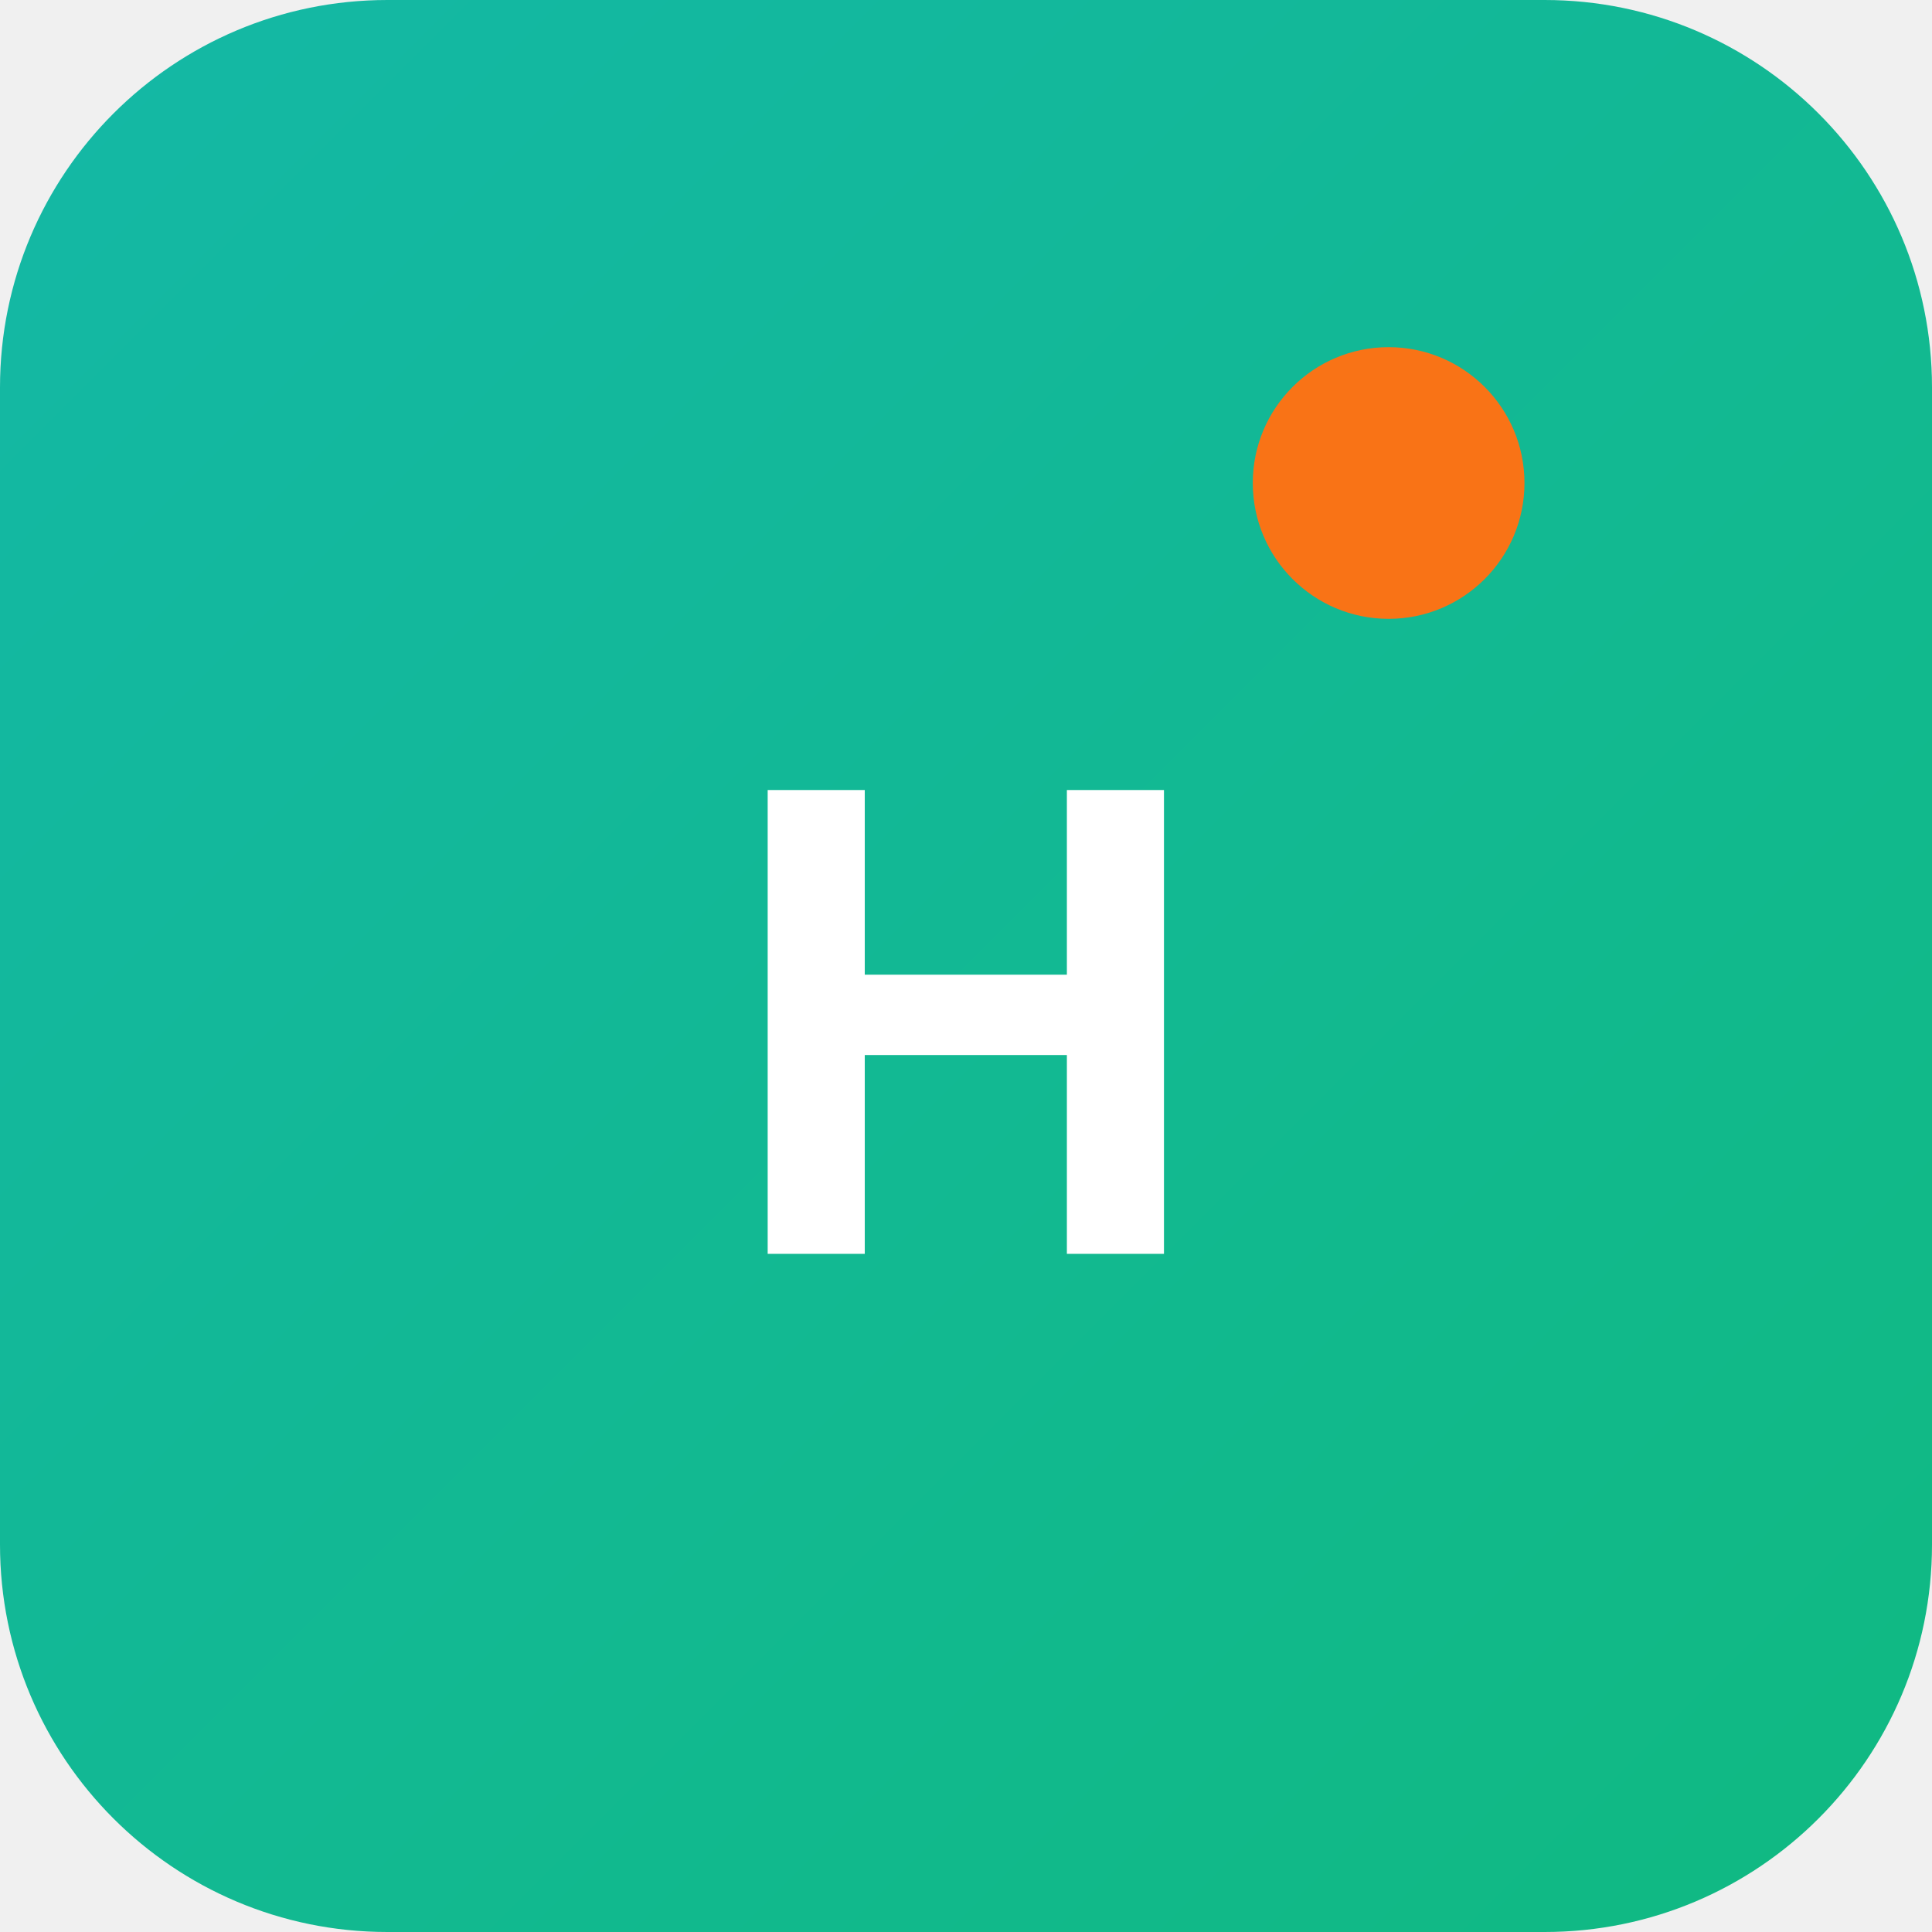
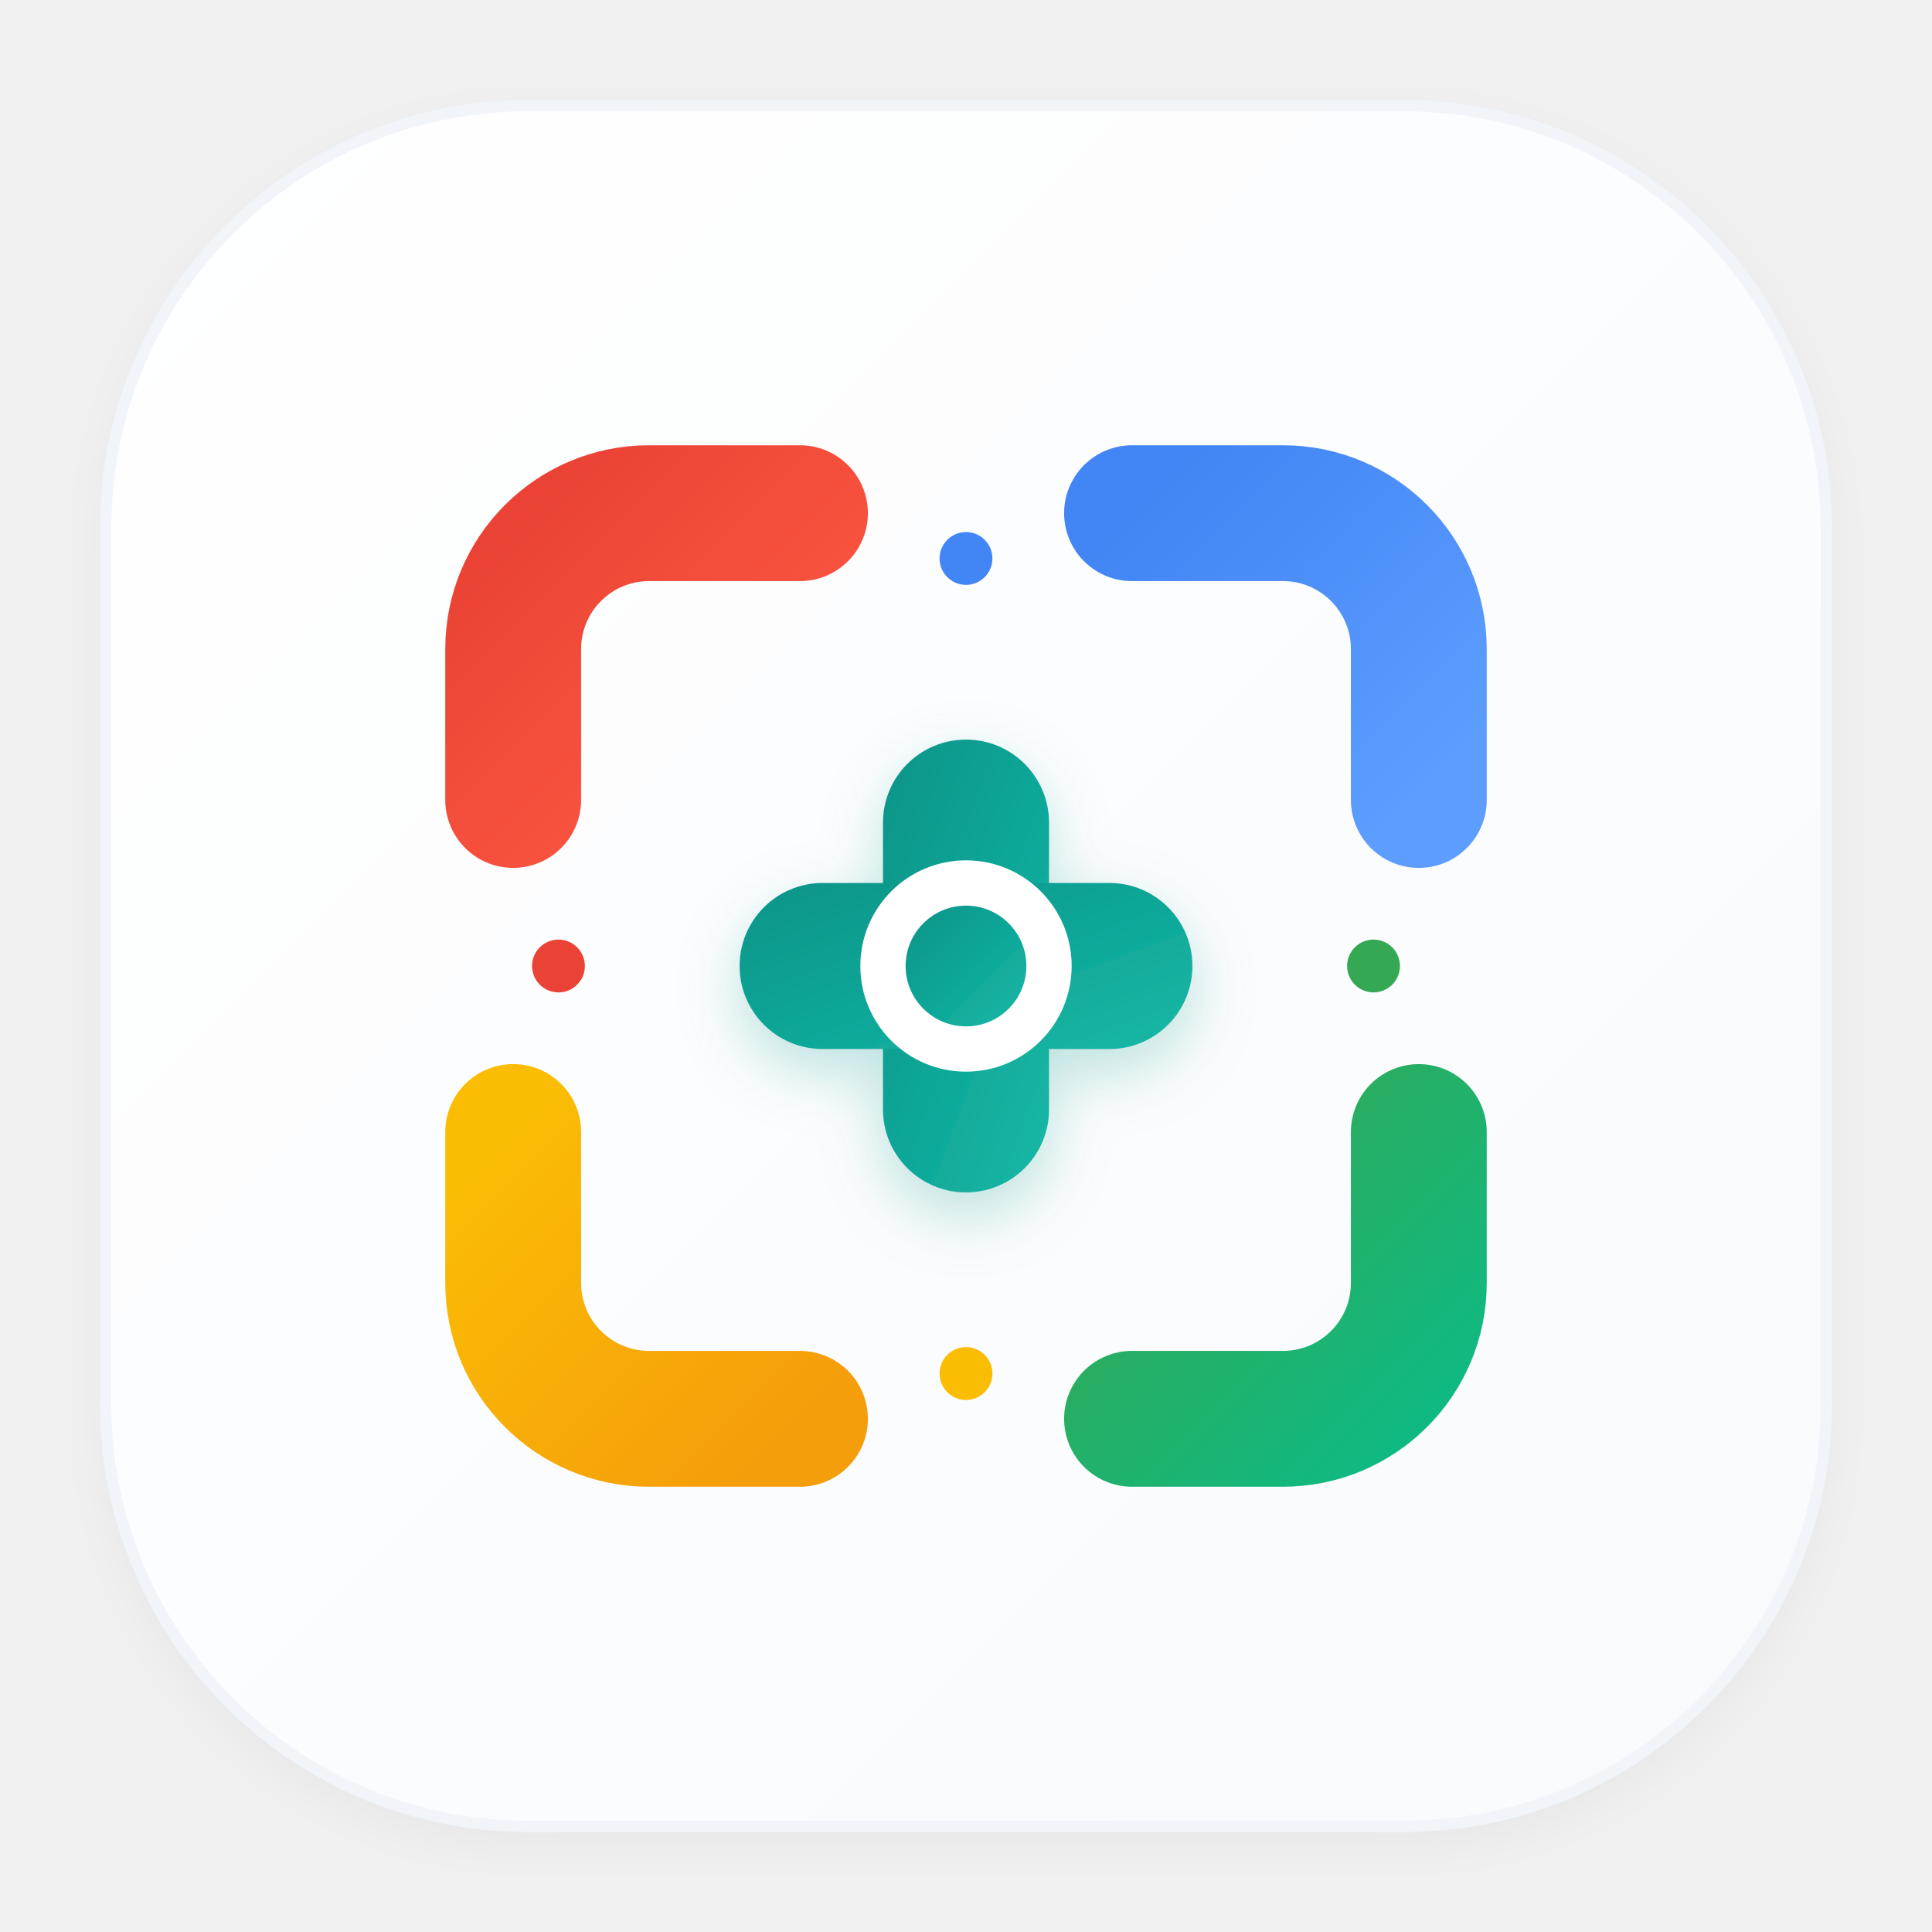
- <svg xmlns="http://www.w3.org/2000/svg" width="384" height="384" viewBox="0 0 384 384">
+ <svg xmlns="http://www.w3.org/2000/svg" width="384" height="384" viewBox="0 0 512 512" fill="none">
  <defs>
-     <linearGradient id="bg" x1="0%" y1="0%" x2="100%" y2="100%">
-       <stop offset="0%" style="stop-color:#14b8a6" />
-       <stop offset="100%" style="stop-color:#10b981" />
+     <filter id="elevShadow" x="-10%" y="-10%" width="120%" height="120%" filterUnits="userSpaceOnUse">
+       <feDropShadow dx="0" dy="16" stdDeviation="20" flood-color="#0F172A" flood-opacity="0.10" />
+       <feDropShadow dx="0" dy="4" stdDeviation="6" flood-color="#0F172A" flood-opacity="0.04" />
+     </filter>
+     <filter id="glowEffect" x="-20%" y="-20%" width="140%" height="140%" filterUnits="userSpaceOnUse">
+       <feDropShadow dx="0" dy="6" stdDeviation="8" flood-color="#0D9488" flood-opacity="0.25" />
+     </filter>
+     <linearGradient id="bgGrad" x1="0%" y1="0%" x2="100%" y2="100%">
+       <stop offset="0%" stop-color="#FFFFFF" />
+       <stop offset="100%" stop-color="#F8FAFC" />
+     </linearGradient>
+     <linearGradient id="redGrad" x1="0%" y1="0%" x2="100%" y2="100%">
+       <stop offset="0%" stop-color="#EA4335" />
+       <stop offset="100%" stop-color="#FF5A43" />
+     </linearGradient>
+     <linearGradient id="blueGrad" x1="0%" y1="0%" x2="100%" y2="100%">
+       <stop offset="0%" stop-color="#4285F4" />
+       <stop offset="100%" stop-color="#5C9DFF" />
+     </linearGradient>
+     <linearGradient id="greenGrad" x1="0%" y1="0%" x2="100%" y2="100%">
+       <stop offset="0%" stop-color="#34A853" />
+       <stop offset="100%" stop-color="#10B981" />
+     </linearGradient>
+     <linearGradient id="yellowGrad" x1="0%" y1="0%" x2="100%" y2="100%">
+       <stop offset="0%" stop-color="#FBBC04" />
+       <stop offset="100%" stop-color="#F59E0B" />
+     </linearGradient>
+     <linearGradient id="tealCenter" x1="0%" y1="0%" x2="100%" y2="100%">
+       <stop offset="0%" stop-color="#0D9488" />
+       <stop offset="100%" stop-color="#14B8A6" />
    </linearGradient>
  </defs>
-   <rect width="384" height="384" rx="77" fill="url(#bg)" />
-   <text x="50%" y="55%" dominant-baseline="middle" text-anchor="middle" font-family="Arial,sans-serif" font-weight="bold" font-size="134" fill="white">H</text>
-   <circle cx="276" cy="96" r="27" fill="#f97316" />
+   <rect x="28" y="28" width="456" height="456" rx="112" fill="url(#bgGrad)" filter="url(#elevShadow)" />
+   <rect x="28" y="28" width="456" height="456" rx="112" stroke="#F1F5F9" stroke-width="3" />
+   <g stroke-linecap="round" stroke-linejoin="round" stroke-width="36">
+     <path d="M 136 212 V 172 C 136 152.12 152.12 136 172 136 H 212" stroke="url(#redGrad)" />
+     <path d="M 300 136 H 340 C 359.88 136 376 152.12 376 172 V 212" stroke="url(#blueGrad)" />
+     <path d="M 376 300 V 340 C 376 359.88 359.88 376 340 376 H 300" stroke="url(#greenGrad)" />
+     <path d="M 212 376 H 172 C 152.12 376 136 359.88 136 340 V 300" stroke="url(#yellowGrad)" />
+   </g>
+   <g filter="url(#glowEffect)">
+     <rect x="234" y="196" width="44" height="120" rx="22" fill="url(#tealCenter)" />
+     <rect x="196" y="234" width="120" height="44" rx="22" fill="url(#tealCenter)" />
+     <circle cx="256" cy="256" r="28" fill="#FFFFFF" />
+     <circle cx="256" cy="256" r="16" fill="url(#tealCenter)" />
+   </g>
+   <circle cx="256" cy="148" r="7" fill="#4285F4" />
+   <circle cx="364" cy="256" r="7" fill="#34A853" />
+   <circle cx="256" cy="364" r="7" fill="#FBBC04" />
+   <circle cx="148" cy="256" r="7" fill="#EA4335" />
</svg>
